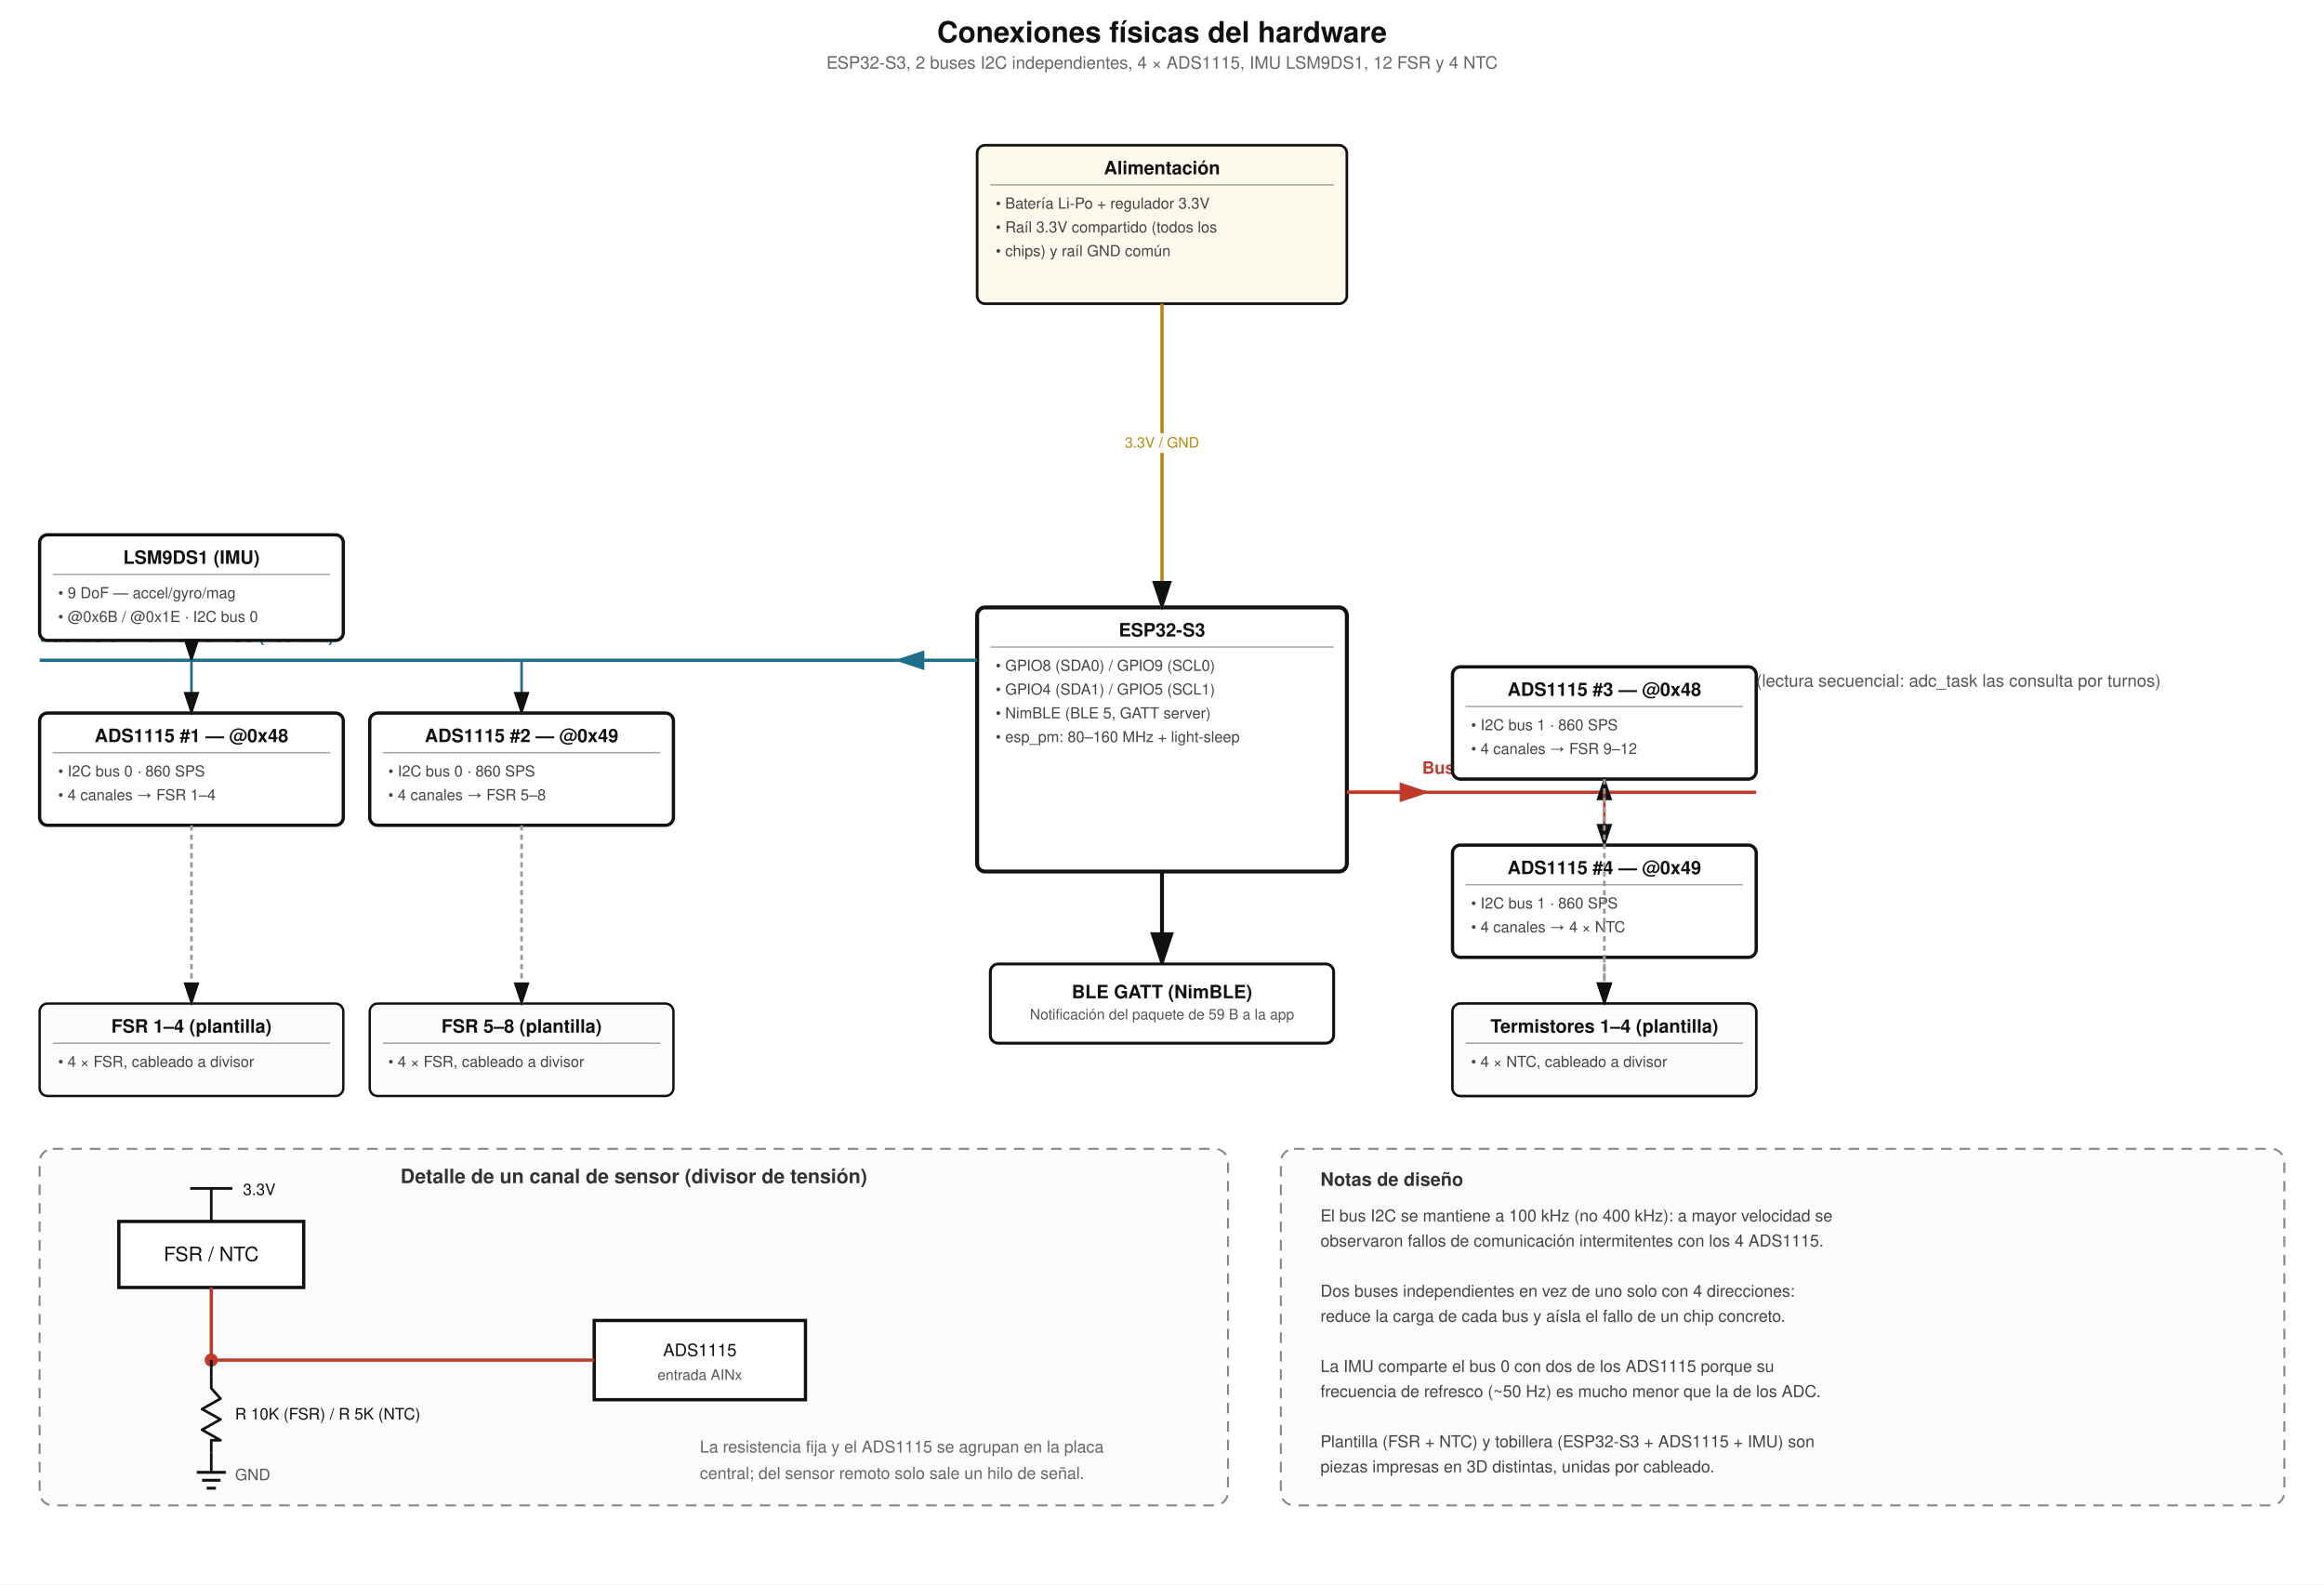
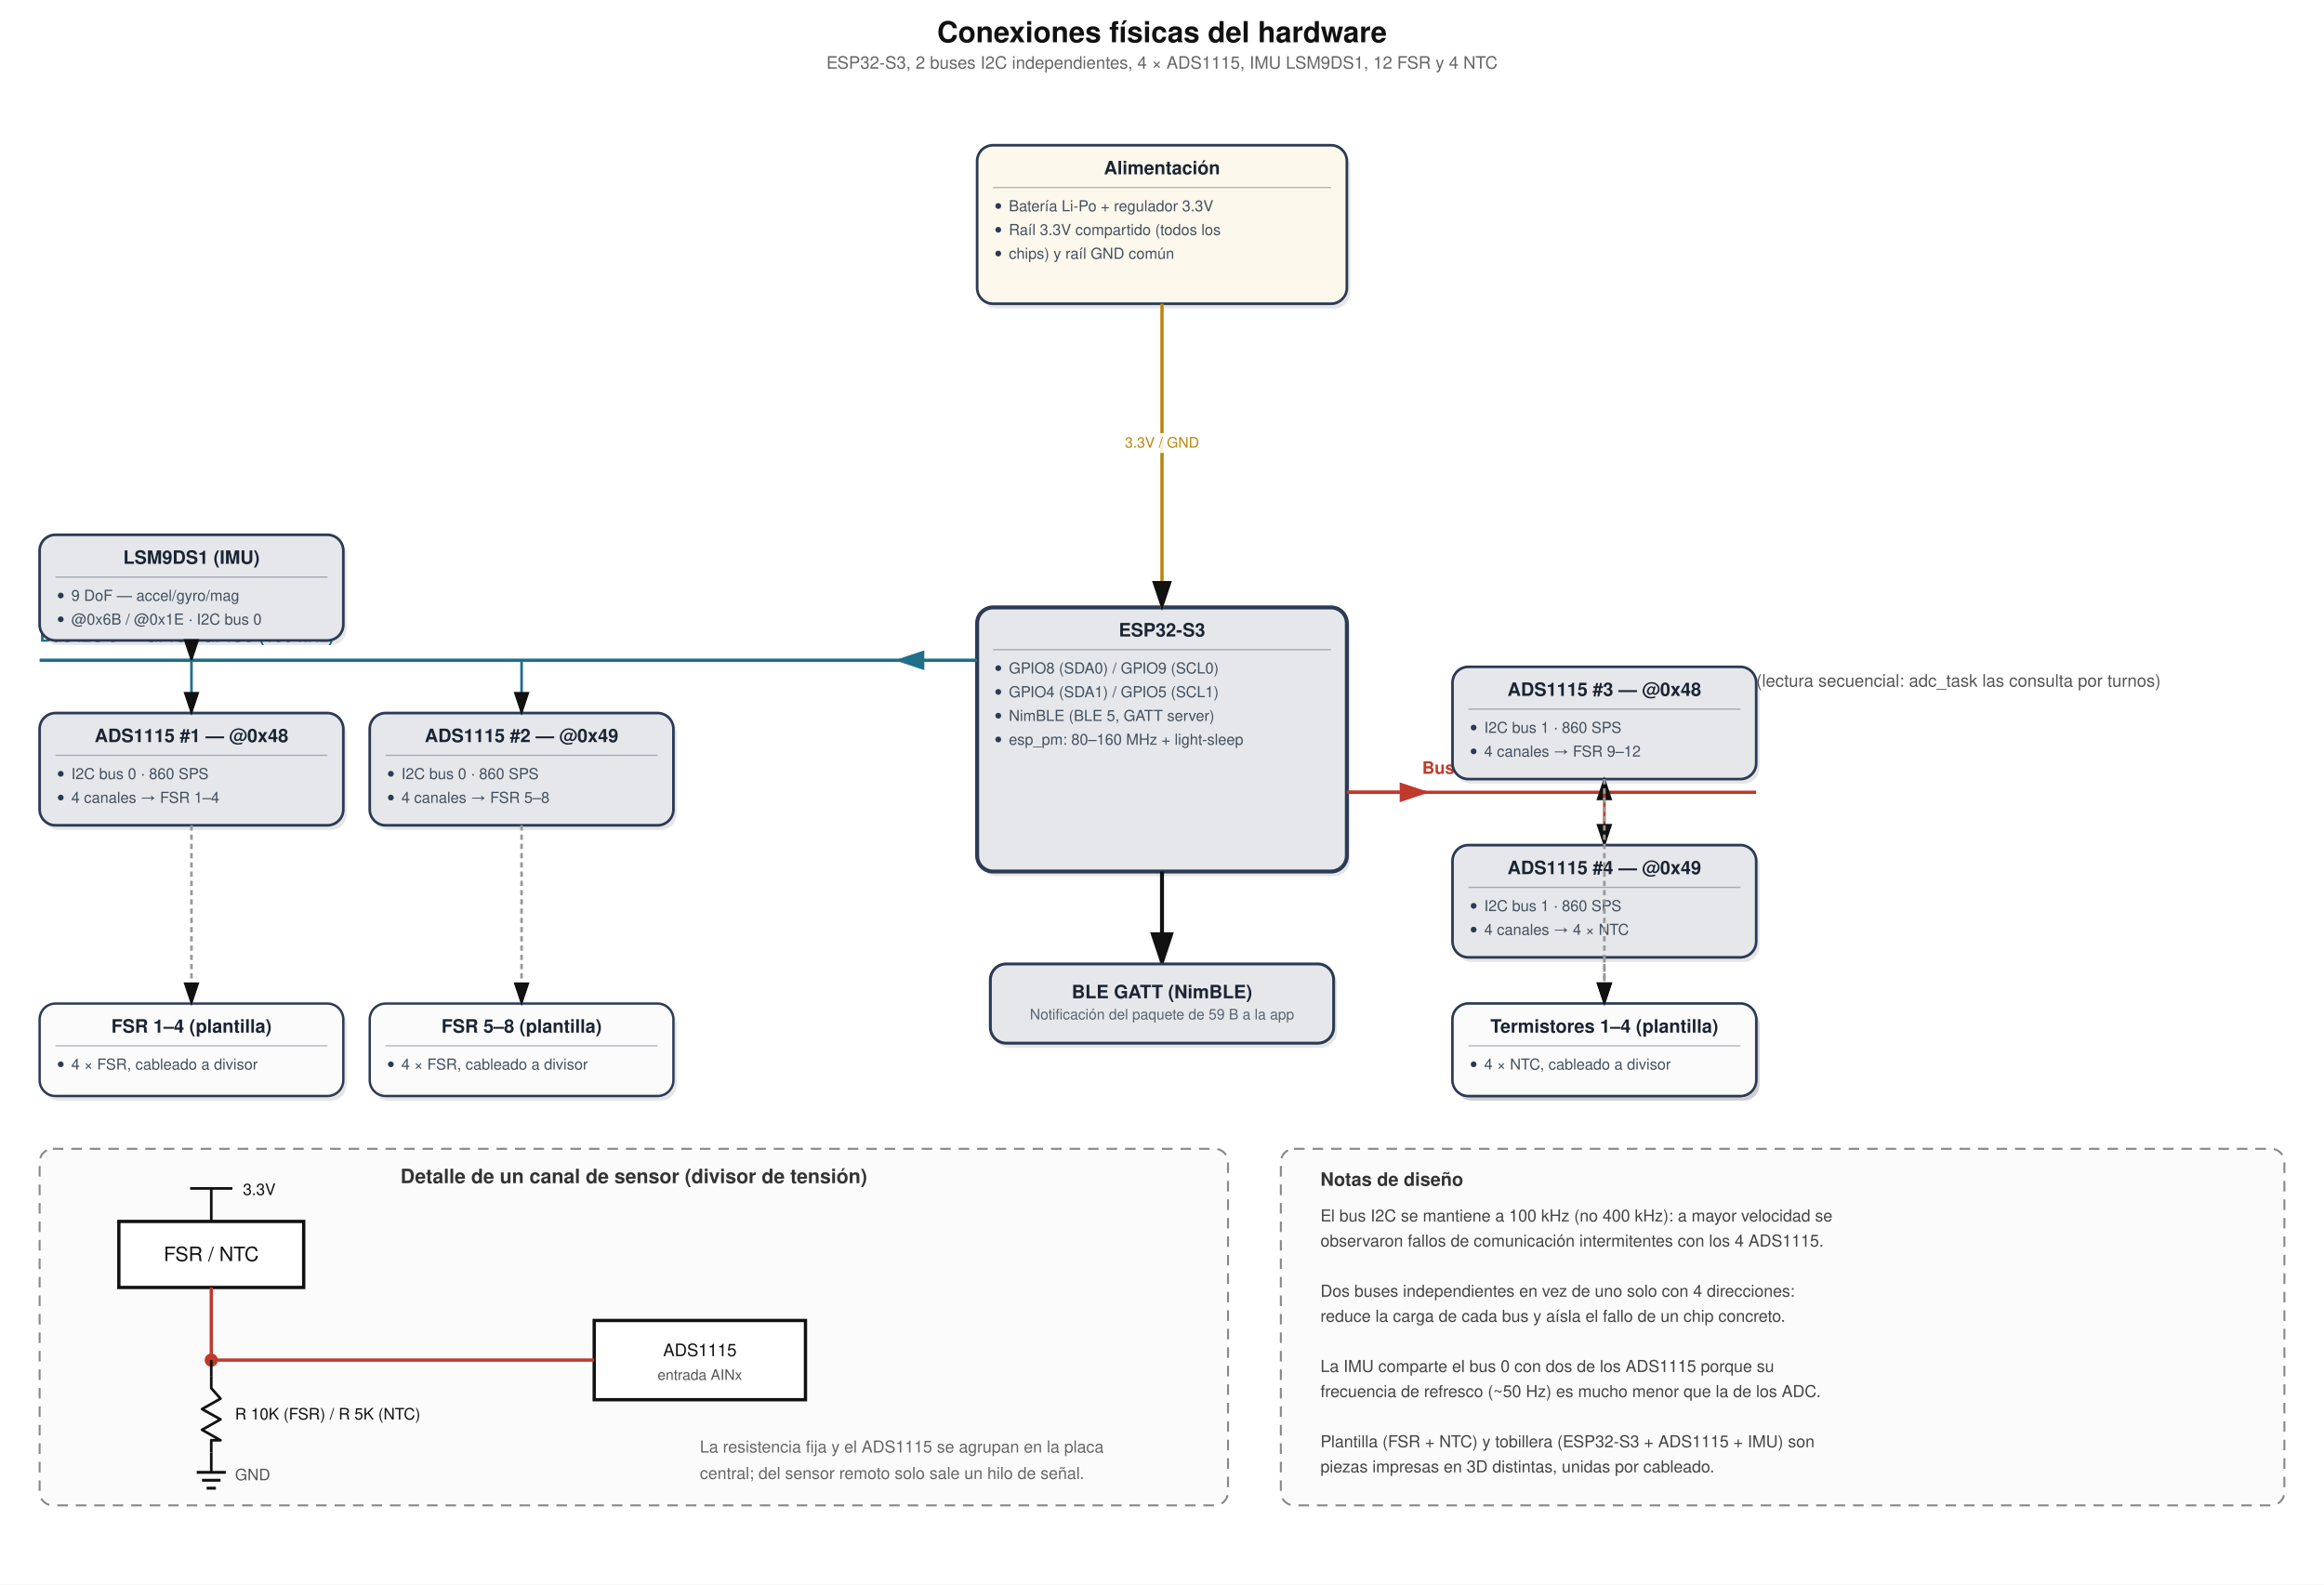
<svg xmlns="http://www.w3.org/2000/svg" width="1760" height="1200" viewBox="0 0 1760 1200" font-family="Helvetica, Arial, sans-serif">
  <rect width="1760" height="1200" fill="#ffffff" />
  <defs>
    <marker id="arrow" markerWidth="10" markerHeight="10" refX="8" refY="3" orient="auto" markerUnits="strokeWidth">
      <path d="M0,0 L0,6 L9,3 z" fill="#111" />
    </marker>
    <marker id="arrowB" markerWidth="10" markerHeight="10" refX="8" refY="3" orient="auto" markerUnits="strokeWidth">
      <path d="M0,0 L0,6 L9,3 z" fill="#1f6f8b" />
    </marker>
    <marker id="arrowR" markerWidth="10" markerHeight="10" refX="8" refY="3" orient="auto" markerUnits="strokeWidth">
      <path d="M0,0 L0,6 L9,3 z" fill="#c0392b" />
    </marker>
    <marker id="arrowG" markerWidth="10" markerHeight="10" refX="8" refY="3" orient="auto" markerUnits="strokeWidth">
      <path d="M0,0 L0,6 L9,3 z" fill="#2e7d32" />
    </marker>
  </defs>
  <text x="880.0" y="32" text-anchor="middle" font-size="22" font-weight="bold" fill="#111">Conexiones físicas del hardware</text>
  <text x="880.0" y="52" text-anchor="middle" font-size="13" fill="#666">ESP32-S3, 2 buses I2C independientes, 4 × ADS1115, IMU LSM9DS1, 12 FSR y 4 NTC</text>
-   <rect x="740" y="460" width="280" height="200" fill="#fff" stroke="#111" stroke-width="3" rx="6" />
-   <text x="880.0" y="482" text-anchor="middle" font-size="14" font-weight="bold" fill="#111">ESP32-S3</text>
-   <line x1="750" y1="490" x2="1010" y2="490" stroke="#111" stroke-width="1" opacity="0.4" />
-   <text x="754" y="508" font-size="11.5" fill="#444">• GPIO8 (SDA0) / GPIO9 (SCL0)</text>
-   <text x="754" y="526" font-size="11.5" fill="#444">• GPIO4 (SDA1) / GPIO5 (SCL1)</text>
-   <text x="754" y="544" font-size="11.5" fill="#444">• NimBLE (BLE 5, GATT server)</text>
-   <text x="754" y="562" font-size="11.5" fill="#444">• esp_pm: 80–160 MHz + light-sleep</text>
-   <rect x="740" y="110" width="280" height="120" fill="#fdf8ec" stroke="#111" stroke-width="2" rx="6" />
-   <text x="880.0" y="132" text-anchor="middle" font-size="14" font-weight="bold" fill="#111">Alimentación</text>
-   <line x1="750" y1="140" x2="1010" y2="140" stroke="#111" stroke-width="1" opacity="0.4" />
-   <text x="754" y="158" font-size="11.5" fill="#444">• Batería Li-Po + regulador 3.3V</text>
-   <text x="754" y="176" font-size="11.5" fill="#444">• Raíl 3.3V compartido (todos los</text>
-   <text x="754" y="194" font-size="11.5" fill="#444">• chips) y raíl GND común</text>
+   <rect x="742.5" y="463.5" width="280" height="200" fill="#000000" opacity="0.10" rx="12" />
+   <rect x="740" y="460" width="280" height="200" fill="#e5e7ea" stroke="#2b3a55" stroke-width="3" rx="12" />
+   <text x="880.0" y="482" text-anchor="middle" font-size="14" font-weight="bold" fill="#1a2433">ESP32-S3</text>
+   <line x1="752" y1="492" x2="1008" y2="492" stroke="#2b3a55" stroke-width="1" opacity="0.35" />
+   <circle cx="756" cy="506" r="2.2" fill="#2b3a55" />
+   <text x="764" y="510" font-size="11.5" fill="#43505f">GPIO8 (SDA0) / GPIO9 (SCL0)</text>
+   <circle cx="756" cy="524" r="2.2" fill="#2b3a55" />
+   <text x="764" y="528" font-size="11.5" fill="#43505f">GPIO4 (SDA1) / GPIO5 (SCL1)</text>
+   <circle cx="756" cy="542" r="2.2" fill="#2b3a55" />
+   <text x="764" y="546" font-size="11.5" fill="#43505f">NimBLE (BLE 5, GATT server)</text>
+   <circle cx="756" cy="560" r="2.2" fill="#2b3a55" />
+   <text x="764" y="564" font-size="11.5" fill="#43505f">esp_pm: 80–160 MHz + light-sleep</text>
+   <rect x="742.5" y="113.5" width="280" height="120" fill="#000000" opacity="0.10" rx="12" />
+   <rect x="740" y="110" width="280" height="120" fill="#fdf8ec" stroke="#2b3a55" stroke-width="2" rx="12" />
+   <text x="880.0" y="132" text-anchor="middle" font-size="14" font-weight="bold" fill="#1a2433">Alimentación</text>
+   <line x1="752" y1="142" x2="1008" y2="142" stroke="#2b3a55" stroke-width="1" opacity="0.35" />
+   <circle cx="756" cy="156" r="2.2" fill="#2b3a55" />
+   <text x="764" y="160" font-size="11.5" fill="#43505f">Batería Li-Po + regulador 3.3V</text>
+   <circle cx="756" cy="174" r="2.2" fill="#2b3a55" />
+   <text x="764" y="178" font-size="11.5" fill="#43505f">Raíl 3.3V compartido (todos los</text>
+   <circle cx="756" cy="192" r="2.2" fill="#2b3a55" />
+   <text x="764" y="196" font-size="11.5" fill="#43505f">chips) y raíl GND común</text>
  <line x1="880.0" y1="230" x2="880.0" y2="460" stroke="#b8860b" stroke-width="2.5" marker-end="url(#arrow)" />
  <rect x="846.2" y="328.0" width="67.6" height="15" fill="#ffffff" opacity="0.88" />
  <text x="880.0" y="339.0" text-anchor="middle" font-size="11" fill="#b8860b">3.3V / GND</text>
  <text x="30" y="486" font-size="13" font-weight="bold" fill="#1f6f8b">Bus I2C 0 — GPIO8/GPIO9 (100 kHz)</text>
  <line x1="740" y1="500" x2="680" y2="500" stroke="#1f6f8b" stroke-width="2.5" marker-end="url(#arrowB)" />
  <line x1="30" y1="500" x2="680" y2="500" stroke="#1f6f8b" stroke-width="2.5" />
-   <rect x="30" y="405" width="230" height="80" fill="#fff" stroke="#111" stroke-width="2.5" rx="6" />
-   <text x="145.0" y="427" text-anchor="middle" font-size="14" font-weight="bold" fill="#111">LSM9DS1 (IMU)</text>
-   <line x1="40" y1="435" x2="250" y2="435" stroke="#111" stroke-width="1" opacity="0.4" />
-   <text x="44" y="453" font-size="11.5" fill="#444">• 9 DoF — accel/gyro/mag</text>
-   <text x="44" y="471" font-size="11.5" fill="#444">• @0x6B / @0x1E · I2C bus 0</text>
+   <rect x="32.5" y="408.5" width="230" height="80" fill="#000000" opacity="0.10" rx="12" />
+   <rect x="30" y="405" width="230" height="80" fill="#e5e7ea" stroke="#2b3a55" stroke-width="2" rx="12" />
+   <text x="145.0" y="427" text-anchor="middle" font-size="14" font-weight="bold" fill="#1a2433">LSM9DS1 (IMU)</text>
+   <line x1="42" y1="437" x2="248" y2="437" stroke="#2b3a55" stroke-width="1" opacity="0.35" />
+   <circle cx="46" cy="451" r="2.2" fill="#2b3a55" />
+   <text x="54" y="455" font-size="11.5" fill="#43505f">9 DoF — accel/gyro/mag</text>
+   <circle cx="46" cy="469" r="2.2" fill="#2b3a55" />
+   <text x="54" y="473" font-size="11.5" fill="#43505f">@0x6B / @0x1E · I2C bus 0</text>
  <polyline points="145,485 145,500" fill="none" stroke="#1f6f8b" stroke-width="2" marker-end="url(#arrow)" />
-   <rect x="30" y="540" width="230" height="85" fill="#fff" stroke="#111" stroke-width="2.5" rx="6" />
-   <text x="145.0" y="562" text-anchor="middle" font-size="14" font-weight="bold" fill="#111">ADS1115 #1 — @0x48</text>
-   <line x1="40" y1="570" x2="250" y2="570" stroke="#111" stroke-width="1" opacity="0.4" />
-   <text x="44" y="588" font-size="11.5" fill="#444">• I2C bus 0 · 860 SPS</text>
-   <text x="44" y="606" font-size="11.5" fill="#444">• 4 canales → FSR 1–4</text>
+   <rect x="32.5" y="543.5" width="230" height="85" fill="#000000" opacity="0.10" rx="12" />
+   <rect x="30" y="540" width="230" height="85" fill="#e5e7ea" stroke="#2b3a55" stroke-width="2" rx="12" />
+   <text x="145.0" y="562" text-anchor="middle" font-size="14" font-weight="bold" fill="#1a2433">ADS1115 #1 — @0x48</text>
+   <line x1="42" y1="572" x2="248" y2="572" stroke="#2b3a55" stroke-width="1" opacity="0.35" />
+   <circle cx="46" cy="586" r="2.2" fill="#2b3a55" />
+   <text x="54" y="590" font-size="11.5" fill="#43505f">I2C bus 0 · 860 SPS</text>
+   <circle cx="46" cy="604" r="2.2" fill="#2b3a55" />
+   <text x="54" y="608" font-size="11.5" fill="#43505f">4 canales → FSR 1–4</text>
  <polyline points="145,500 145,540" fill="none" stroke="#1f6f8b" stroke-width="2" marker-end="url(#arrow)" />
-   <rect x="280" y="540" width="230" height="85" fill="#fff" stroke="#111" stroke-width="2.5" rx="6" />
-   <text x="395.0" y="562" text-anchor="middle" font-size="14" font-weight="bold" fill="#111">ADS1115 #2 — @0x49</text>
-   <line x1="290" y1="570" x2="500" y2="570" stroke="#111" stroke-width="1" opacity="0.4" />
-   <text x="294" y="588" font-size="11.5" fill="#444">• I2C bus 0 · 860 SPS</text>
-   <text x="294" y="606" font-size="11.5" fill="#444">• 4 canales → FSR 5–8</text>
+   <rect x="282.5" y="543.5" width="230" height="85" fill="#000000" opacity="0.10" rx="12" />
+   <rect x="280" y="540" width="230" height="85" fill="#e5e7ea" stroke="#2b3a55" stroke-width="2" rx="12" />
+   <text x="395.0" y="562" text-anchor="middle" font-size="14" font-weight="bold" fill="#1a2433">ADS1115 #2 — @0x49</text>
+   <line x1="292" y1="572" x2="498" y2="572" stroke="#2b3a55" stroke-width="1" opacity="0.35" />
+   <circle cx="296" cy="586" r="2.2" fill="#2b3a55" />
+   <text x="304" y="590" font-size="11.5" fill="#43505f">I2C bus 0 · 860 SPS</text>
+   <circle cx="296" cy="604" r="2.2" fill="#2b3a55" />
+   <text x="304" y="608" font-size="11.5" fill="#43505f">4 canales → FSR 5–8</text>
  <polyline points="395,500 395,540" fill="none" stroke="#1f6f8b" stroke-width="2" marker-end="url(#arrow)" />
  <text x="1300" y="586" text-anchor="end" font-size="13" font-weight="bold" fill="#c0392b">Bus I2C 1 — GPIO4/GPIO5 (100 kHz)</text>
  <line x1="1020" y1="600" x2="1330" y2="600" stroke="#c0392b" stroke-width="2.5" />
  <line x1="1020" y1="600" x2="1080" y2="600" stroke="#c0392b" stroke-width="2.5" marker-end="url(#arrowR)" />
-   <rect x="1100" y="505" width="230" height="85" fill="#fff" stroke="#111" stroke-width="2.5" rx="6" />
-   <text x="1215.0" y="527" text-anchor="middle" font-size="14" font-weight="bold" fill="#111">ADS1115 #3 — @0x48</text>
-   <line x1="1110" y1="535" x2="1320" y2="535" stroke="#111" stroke-width="1" opacity="0.4" />
-   <text x="1114" y="553" font-size="11.5" fill="#444">• I2C bus 1 · 860 SPS</text>
-   <text x="1114" y="571" font-size="11.5" fill="#444">• 4 canales → FSR 9–12</text>
+   <rect x="1102.5" y="508.5" width="230" height="85" fill="#000000" opacity="0.10" rx="12" />
+   <rect x="1100" y="505" width="230" height="85" fill="#e5e7ea" stroke="#2b3a55" stroke-width="2" rx="12" />
+   <text x="1215.0" y="527" text-anchor="middle" font-size="14" font-weight="bold" fill="#1a2433">ADS1115 #3 — @0x48</text>
+   <line x1="1112" y1="537" x2="1318" y2="537" stroke="#2b3a55" stroke-width="1" opacity="0.35" />
+   <circle cx="1116" cy="551" r="2.2" fill="#2b3a55" />
+   <text x="1124" y="555" font-size="11.5" fill="#43505f">I2C bus 1 · 860 SPS</text>
+   <circle cx="1116" cy="569" r="2.2" fill="#2b3a55" />
+   <text x="1124" y="573" font-size="11.5" fill="#43505f">4 canales → FSR 9–12</text>
  <polyline points="1215,600 1215,590" fill="none" stroke="#c0392b" stroke-width="2" marker-end="url(#arrow)" />
-   <rect x="1100" y="640" width="230" height="85" fill="#fff" stroke="#111" stroke-width="2.5" rx="6" />
-   <text x="1215.0" y="662" text-anchor="middle" font-size="14" font-weight="bold" fill="#111">ADS1115 #4 — @0x49</text>
-   <line x1="1110" y1="670" x2="1320" y2="670" stroke="#111" stroke-width="1" opacity="0.4" />
-   <text x="1114" y="688" font-size="11.5" fill="#444">• I2C bus 1 · 860 SPS</text>
-   <text x="1114" y="706" font-size="11.5" fill="#444">• 4 canales → 4 × NTC</text>
+   <rect x="1102.5" y="643.5" width="230" height="85" fill="#000000" opacity="0.10" rx="12" />
+   <rect x="1100" y="640" width="230" height="85" fill="#e5e7ea" stroke="#2b3a55" stroke-width="2" rx="12" />
+   <text x="1215.0" y="662" text-anchor="middle" font-size="14" font-weight="bold" fill="#1a2433">ADS1115 #4 — @0x49</text>
+   <line x1="1112" y1="672" x2="1318" y2="672" stroke="#2b3a55" stroke-width="1" opacity="0.35" />
+   <circle cx="1116" cy="686" r="2.2" fill="#2b3a55" />
+   <text x="1124" y="690" font-size="11.5" fill="#43505f">I2C bus 1 · 860 SPS</text>
+   <circle cx="1116" cy="704" r="2.2" fill="#2b3a55" />
+   <text x="1124" y="708" font-size="11.5" fill="#43505f">4 canales → 4 × NTC</text>
  <polyline points="1215,600 1215,640" fill="none" stroke="#c0392b" stroke-width="2" marker-end="url(#arrow)" />
  <text x="1330" y="520" font-size="13" fill="#555">(lectura secuencial: adc_task las consulta por turnos)</text>
-   <rect x="30" y="760" width="230" height="70" fill="#fbfbfb" stroke="#111" stroke-width="1.8" rx="6" />
-   <text x="145.0" y="782" text-anchor="middle" font-size="14" font-weight="bold" fill="#111">FSR 1–4 (plantilla)</text>
-   <line x1="40" y1="790" x2="250" y2="790" stroke="#111" stroke-width="1" opacity="0.4" />
-   <text x="44" y="808" font-size="11.5" fill="#444">• 4 × FSR, cableado a divisor</text>
+   <rect x="32.5" y="763.5" width="230" height="70" fill="#000000" opacity="0.10" rx="12" />
+   <rect x="30" y="760" width="230" height="70" fill="#fbfbfb" stroke="#2b3a55" stroke-width="1.8" rx="12" />
+   <text x="145.0" y="782" text-anchor="middle" font-size="14" font-weight="bold" fill="#1a2433">FSR 1–4 (plantilla)</text>
+   <line x1="42" y1="792" x2="248" y2="792" stroke="#2b3a55" stroke-width="1" opacity="0.35" />
+   <circle cx="46" cy="806" r="2.2" fill="#2b3a55" />
+   <text x="54" y="810" font-size="11.5" fill="#43505f">4 × FSR, cableado a divisor</text>
  <polyline points="145,625 145,760" fill="none" stroke="#999" stroke-width="2" stroke-dasharray="4,3" marker-end="url(#arrow)" />
-   <rect x="280" y="760" width="230" height="70" fill="#fbfbfb" stroke="#111" stroke-width="1.8" rx="6" />
-   <text x="395.0" y="782" text-anchor="middle" font-size="14" font-weight="bold" fill="#111">FSR 5–8 (plantilla)</text>
-   <line x1="290" y1="790" x2="500" y2="790" stroke="#111" stroke-width="1" opacity="0.4" />
-   <text x="294" y="808" font-size="11.5" fill="#444">• 4 × FSR, cableado a divisor</text>
+   <rect x="282.5" y="763.5" width="230" height="70" fill="#000000" opacity="0.10" rx="12" />
+   <rect x="280" y="760" width="230" height="70" fill="#fbfbfb" stroke="#2b3a55" stroke-width="1.8" rx="12" />
+   <text x="395.0" y="782" text-anchor="middle" font-size="14" font-weight="bold" fill="#1a2433">FSR 5–8 (plantilla)</text>
+   <line x1="292" y1="792" x2="498" y2="792" stroke="#2b3a55" stroke-width="1" opacity="0.35" />
+   <circle cx="296" cy="806" r="2.2" fill="#2b3a55" />
+   <text x="304" y="810" font-size="11.5" fill="#43505f">4 × FSR, cableado a divisor</text>
  <polyline points="395,625 395,760" fill="none" stroke="#999" stroke-width="2" stroke-dasharray="4,3" marker-end="url(#arrow)" />
-   <rect x="1100" y="760" width="230" height="70" fill="#fbfbfb" stroke="#111" stroke-width="1.8" rx="6" />
-   <text x="1215.0" y="782" text-anchor="middle" font-size="14" font-weight="bold" fill="#111">FSR 9–12 (plantilla)</text>
-   <line x1="1110" y1="790" x2="1320" y2="790" stroke="#111" stroke-width="1" opacity="0.4" />
-   <text x="1114" y="808" font-size="11.5" fill="#444">• 4 × FSR, cableado a divisor</text>
+   <rect x="1102.5" y="763.5" width="230" height="70" fill="#000000" opacity="0.10" rx="12" />
+   <rect x="1100" y="760" width="230" height="70" fill="#fbfbfb" stroke="#2b3a55" stroke-width="1.8" rx="12" />
+   <text x="1215.0" y="782" text-anchor="middle" font-size="14" font-weight="bold" fill="#1a2433">FSR 9–12 (plantilla)</text>
+   <line x1="1112" y1="792" x2="1318" y2="792" stroke="#2b3a55" stroke-width="1" opacity="0.35" />
+   <circle cx="1116" cy="806" r="2.2" fill="#2b3a55" />
+   <text x="1124" y="810" font-size="11.5" fill="#43505f">4 × FSR, cableado a divisor</text>
  <polyline points="1215,590 1215,760" fill="none" stroke="#999" stroke-width="2" stroke-dasharray="4,3" marker-end="url(#arrow)" />
-   <rect x="1100" y="760" width="230" height="70" fill="#fbfbfb" stroke="#111" stroke-width="1.8" rx="6" />
-   <text x="1215.0" y="782" text-anchor="middle" font-size="14" font-weight="bold" fill="#111">Termistores 1–4 (plantilla)</text>
-   <line x1="1110" y1="790" x2="1320" y2="790" stroke="#111" stroke-width="1" opacity="0.4" />
-   <text x="1114" y="808" font-size="11.5" fill="#444">• 4 × NTC, cableado a divisor</text>
+   <rect x="1102.5" y="763.5" width="230" height="70" fill="#000000" opacity="0.10" rx="12" />
+   <rect x="1100" y="760" width="230" height="70" fill="#fbfbfb" stroke="#2b3a55" stroke-width="1.8" rx="12" />
+   <text x="1215.0" y="782" text-anchor="middle" font-size="14" font-weight="bold" fill="#1a2433">Termistores 1–4 (plantilla)</text>
+   <line x1="1112" y1="792" x2="1318" y2="792" stroke="#2b3a55" stroke-width="1" opacity="0.35" />
+   <circle cx="1116" cy="806" r="2.2" fill="#2b3a55" />
+   <text x="1124" y="810" font-size="11.5" fill="#43505f">4 × NTC, cableado a divisor</text>
  <polyline points="1215,725 1215,760" fill="none" stroke="#999" stroke-width="2" stroke-dasharray="4,3" marker-end="url(#arrow)" />
  <line x1="880.0" y1="660" x2="880.0" y2="730" stroke="#111" stroke-width="3" marker-end="url(#arrow)" />
-   <rect x="750" y="730" width="260" height="60" fill="#fff" stroke="#111" stroke-width="2.2" rx="6" />
-   <text x="880.0" y="756.0" text-anchor="middle" font-size="14" font-weight="bold" fill="#111">BLE GATT (NimBLE)</text>
-   <text x="880.0" y="772.0" text-anchor="middle" font-size="11" fill="#555">Notificación del paquete de 59 B a la app</text>
+   <rect x="752.5" y="733.5" width="260" height="60" fill="#000000" opacity="0.10" rx="12" />
+   <rect x="750" y="730" width="260" height="60" fill="#e5e7ea" stroke="#2b3a55" stroke-width="2.2" rx="12" />
+   <text x="880.0" y="756.0" text-anchor="middle" font-size="14" font-weight="bold" fill="#1a2433">BLE GATT (NimBLE)</text>
+   <text x="880.0" y="772.0" text-anchor="middle" font-size="11" fill="#5a6472">Notificación del paquete de 59 B a la app</text>
  <rect x="30" y="870" width="900" height="270" fill="#fbfbfb" stroke="#888" stroke-width="1.5" stroke-dasharray="8,6" rx="10" />
  <text x="480" y="896" text-anchor="middle" font-size="15" font-weight="bold" fill="#333">Detalle de un canal de sensor (divisor de tensión)</text>
  <rect x="90" y="925" width="140" height="50" fill="#fff" stroke="#111" stroke-width="2.5" />
  <text x="160" y="955" text-anchor="middle" font-size="15" fill="#111">FSR / NTC</text>
  <line x1="160" y1="925" x2="160" y2="900" stroke="#111" stroke-width="2" />
  <line x1="144" y1="900" x2="176" y2="900" stroke="#111" stroke-width="2" />
  <text x="184" y="905" font-size="12" fill="#111">3.3V</text>
  <line x1="160" y1="975" x2="160" y2="1030" stroke="#c0392b" stroke-width="2.5" />
  <circle cx="160" cy="1030" r="5" fill="#c0392b" />
  <rect x="450" y="1000" width="160" height="60" fill="#fff" stroke="#111" stroke-width="2.5" />
  <text x="530" y="1027" text-anchor="middle" font-size="13" fill="#111">ADS1115</text>
  <text x="530" y="1045" text-anchor="middle" font-size="11" fill="#555">entrada AINx</text>
  <line x1="160" y1="1030" x2="450" y2="1030" stroke="#c0392b" stroke-width="2.5" />
  <line x1="160" y1="1030" x2="160" y2="1042" stroke="#111" stroke-width="2" />
  <polyline points="160.0,1042.0 160.0,1051.3 167.0,1059.2 153.0,1067.1 167.0,1074.9 153.0,1082.8 167.0,1090.7 160.0,1090.7 160.0,1100.0" fill="none" stroke="#111" stroke-width="2" stroke-linejoin="round" />
  <text x="178" y="1075.0" font-size="12" fill="#111">R 10K (FSR) / R 5K (NTC)</text>
  <line x1="160" y1="1100" x2="160" y2="1115" stroke="#111" stroke-width="2" />
  <line x1="149.0" y1="1115" x2="171.0" y2="1115" stroke="#111" stroke-width="2.2" />
  <line x1="153.0" y1="1121" x2="167.0" y2="1121" stroke="#111" stroke-width="2.2" />
  <line x1="156.5" y1="1127" x2="163.5" y2="1127" stroke="#111" stroke-width="2.2" />
  <text x="178" y="1121" font-size="12" fill="#555">GND</text>
  <text x="530" y="1100" font-size="12.5" fill="#666">La resistencia fija y el ADS1115 se agrupan en la placa</text>
  <text x="530" y="1120" font-size="12.5" fill="#666">central; del sensor remoto solo sale un hilo de señal.</text>
  <rect x="970" y="870" width="760" height="270" fill="#fbfbfb" stroke="#888" stroke-width="1.5" stroke-dasharray="8,6" rx="10" />
  <text x="1000" y="898" font-size="14" font-weight="bold" fill="#333">Notas de diseño</text>
  <text x="1000" y="925" font-size="12.5" fill="#444">El bus I2C se mantiene a 100 kHz (no 400 kHz): a mayor velocidad se</text>
  <text x="1000" y="944" font-size="12.5" fill="#444">observaron fallos de comunicación intermitentes con los 4 ADS1115.</text>
  <text x="1000" y="982" font-size="12.5" fill="#444">Dos buses independientes en vez de uno solo con 4 direcciones:</text>
  <text x="1000" y="1001" font-size="12.5" fill="#444">reduce la carga de cada bus y aísla el fallo de un chip concreto.</text>
  <text x="1000" y="1039" font-size="12.5" fill="#444">La IMU comparte el bus 0 con dos de los ADS1115 porque su</text>
  <text x="1000" y="1058" font-size="12.5" fill="#444">frecuencia de refresco (~50 Hz) es mucho menor que la de los ADC.</text>
  <text x="1000" y="1096" font-size="12.5" fill="#444">Plantilla (FSR + NTC) y tobillera (ESP32-S3 + ADS1115 + IMU) son</text>
  <text x="1000" y="1115" font-size="12.5" fill="#444">piezas impresas en 3D distintas, unidas por cableado.</text>
</svg>
